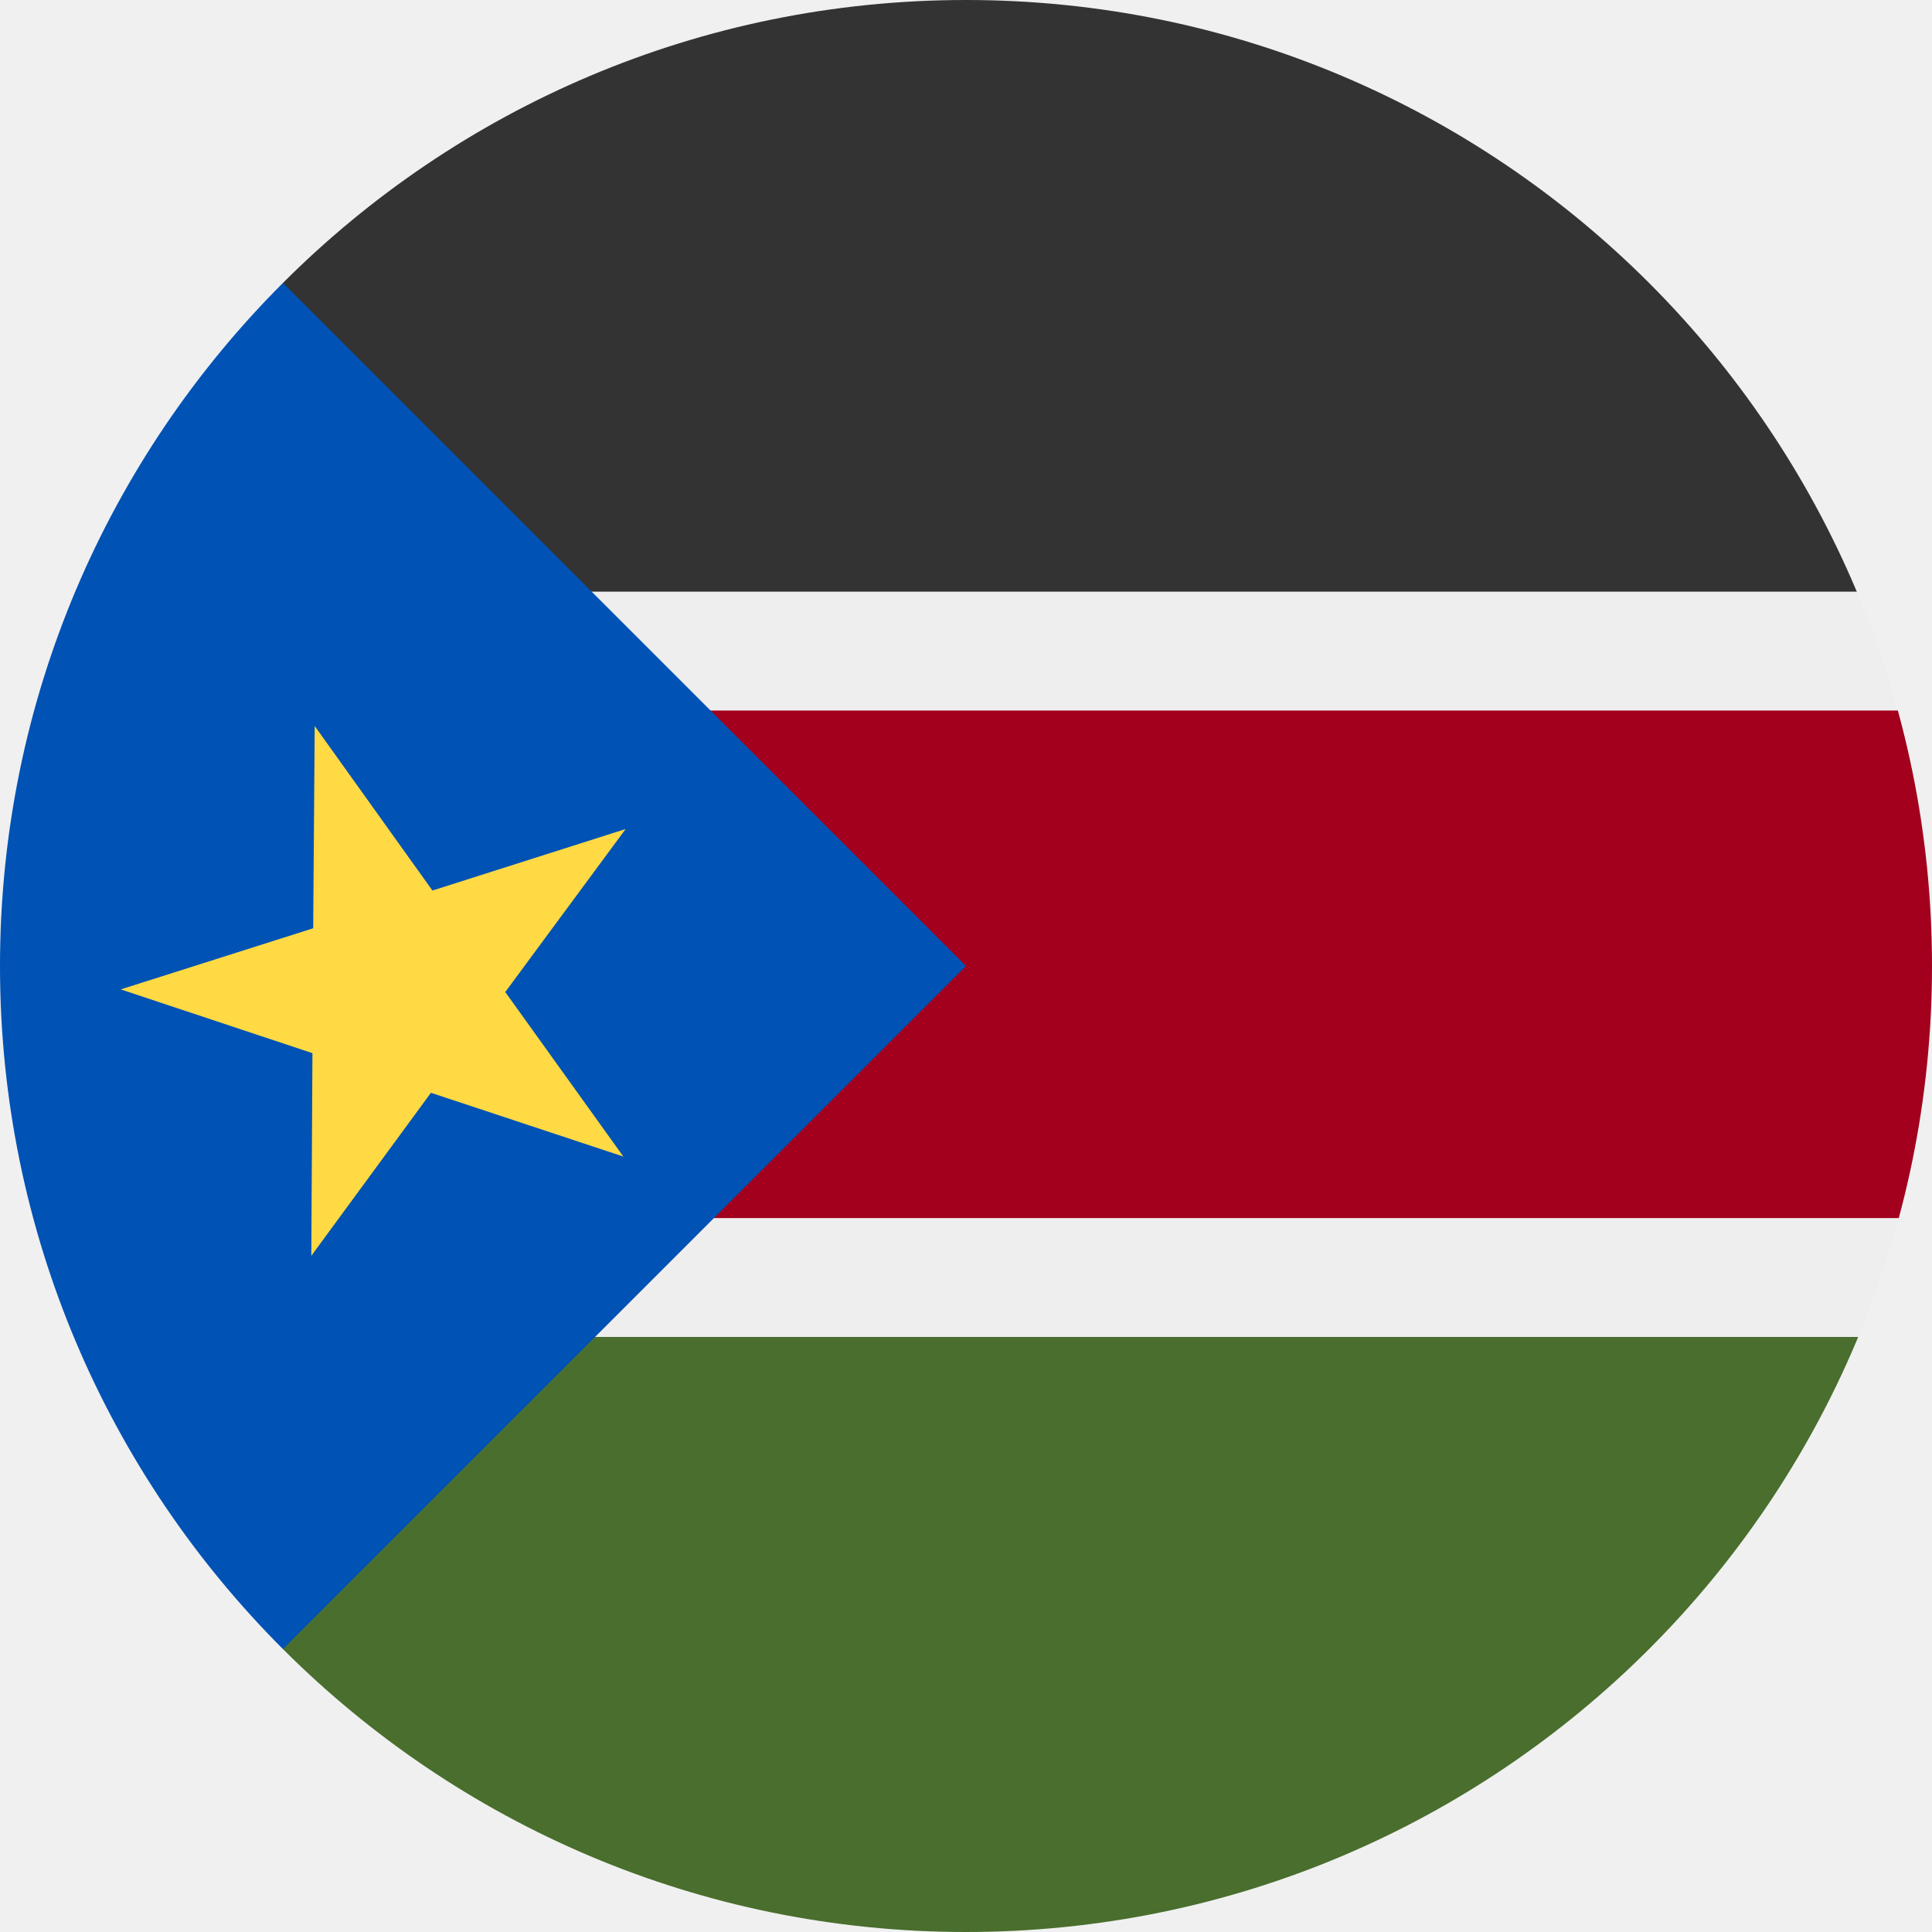
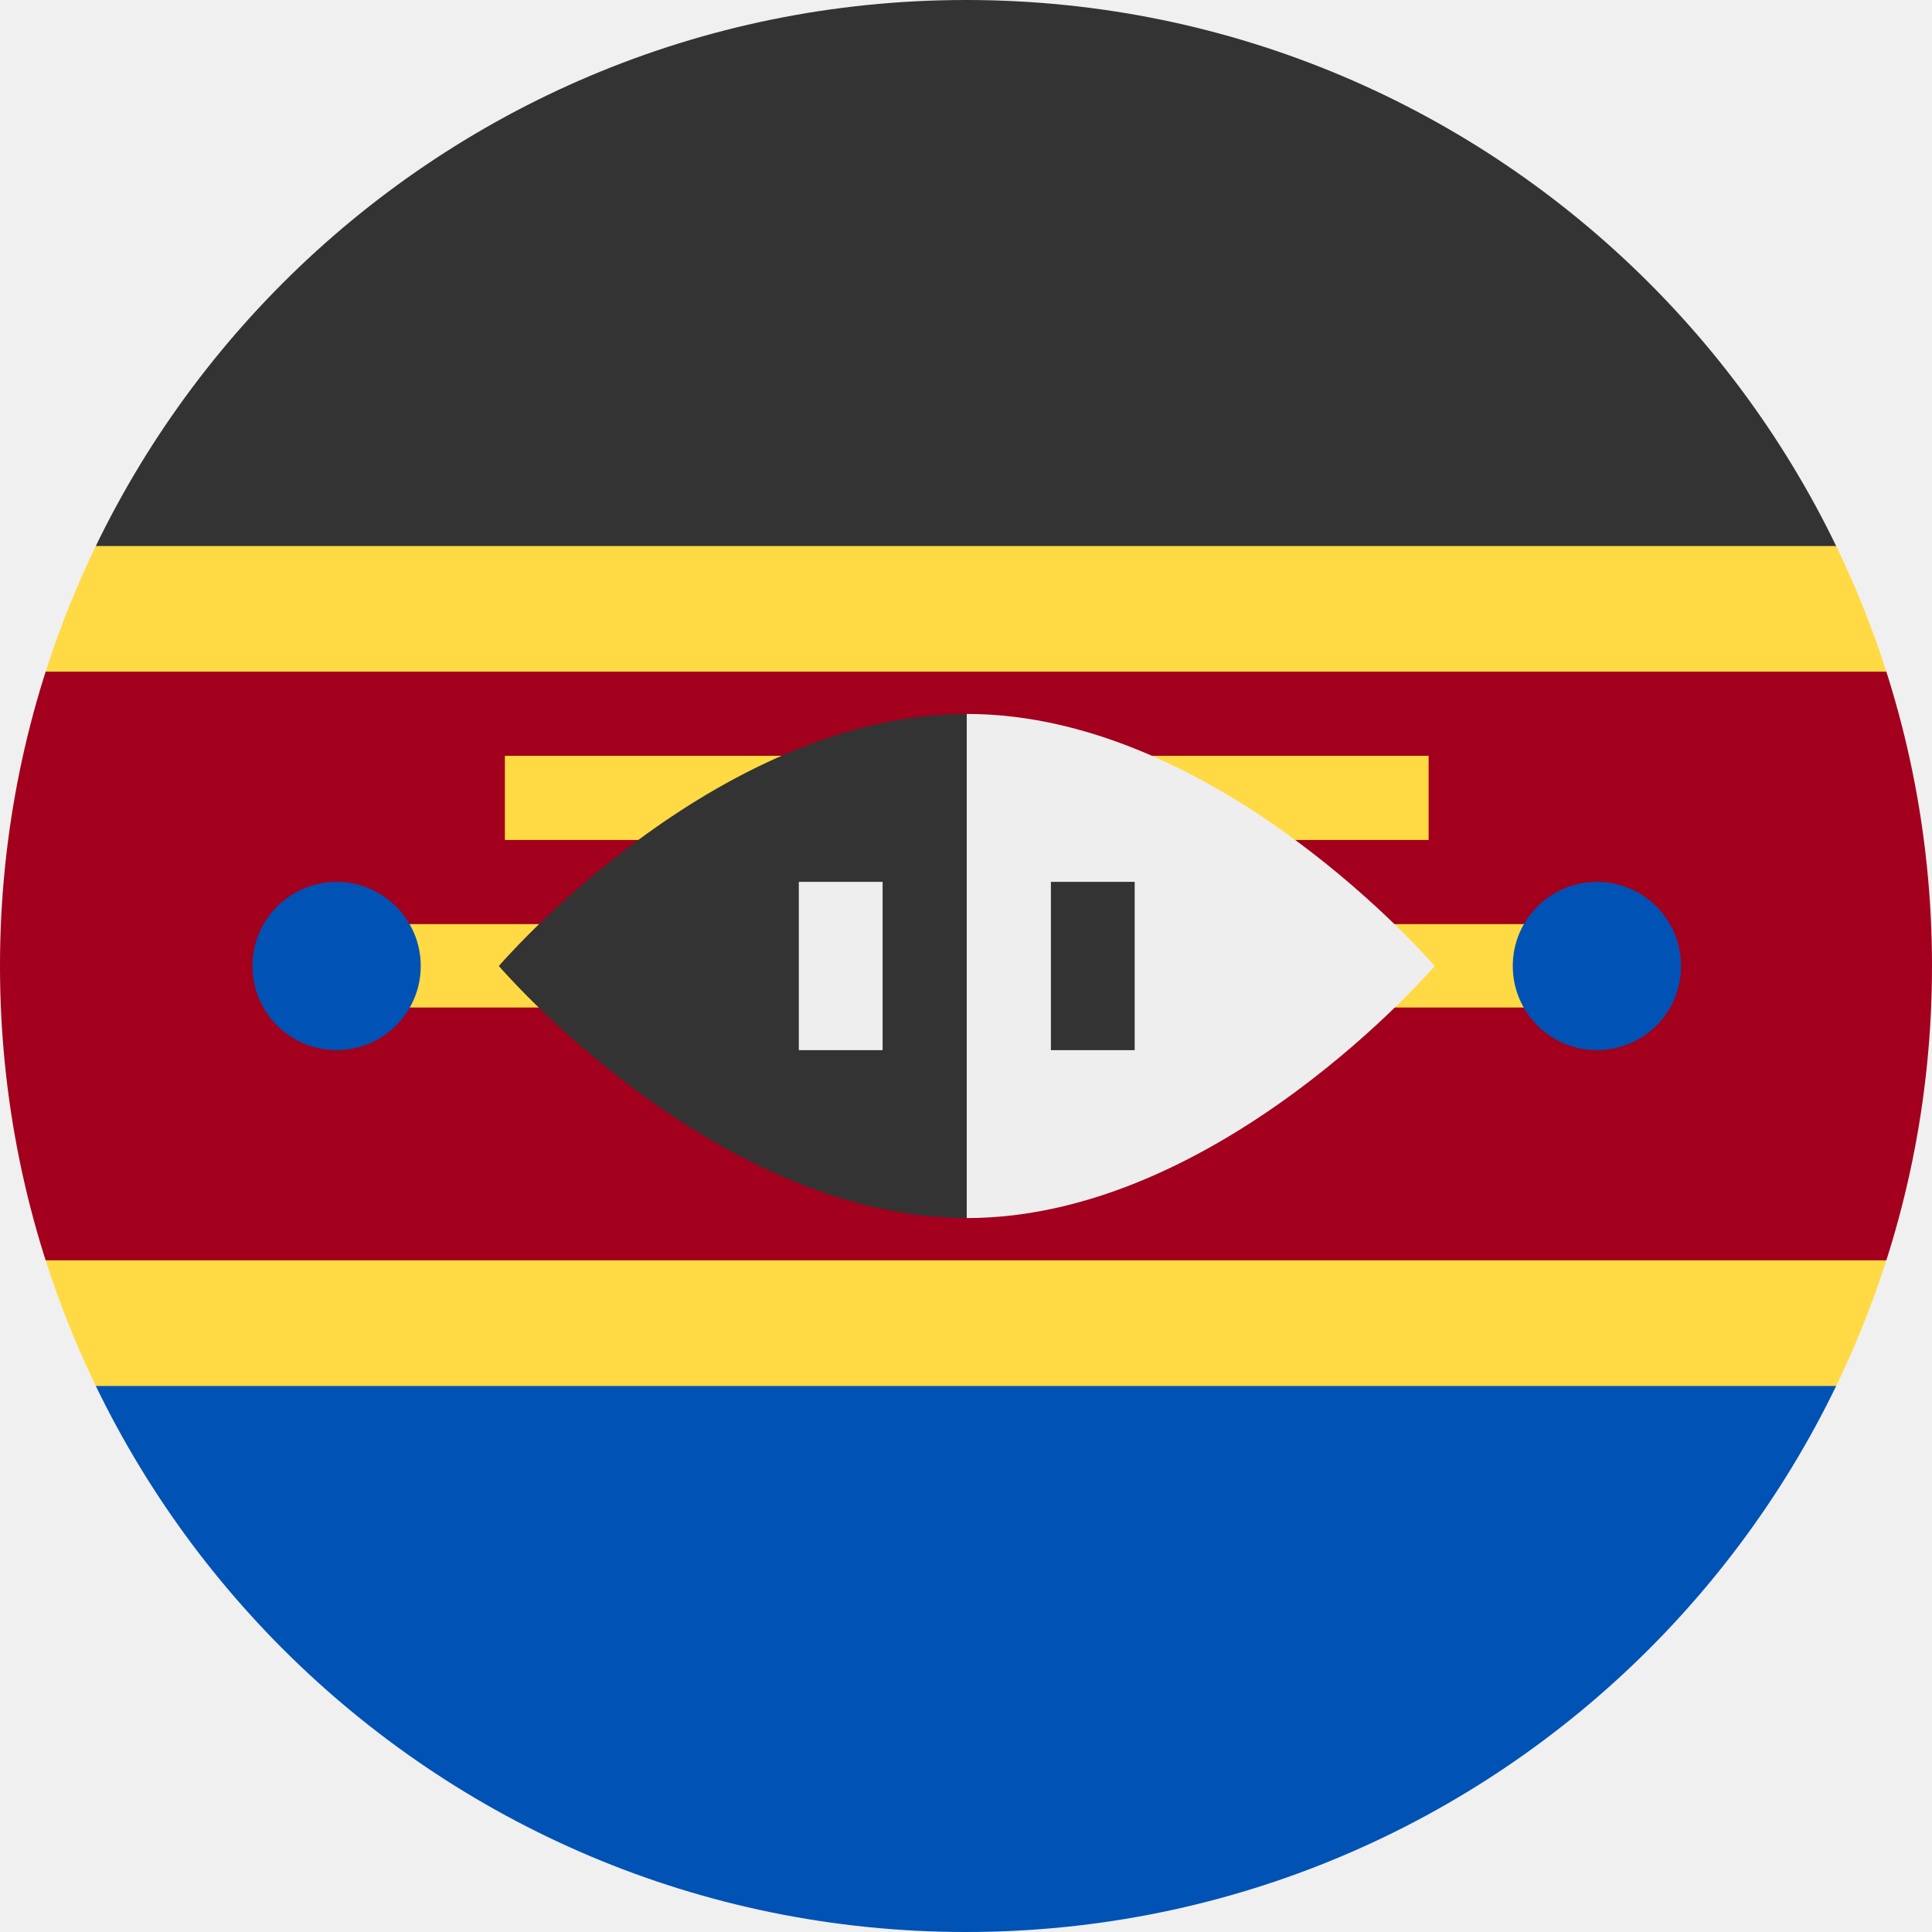
<svg xmlns="http://www.w3.org/2000/svg" width="512" height="512" viewBox="0 0 512 512">
  <mask id="a">
    <circle cx="256" cy="256" r="256" fill="#fff" />
  </mask>
  <g mask="url(#a)">
-     <path fill="#eee" d="M74.1 115 512 156.9v31.5l-42.4 70.3 42.4 64.2v31.5L74.1 386.8z" />
-     <path fill="#333" d="M0 0h512v156.8H50z" />
-     <path fill="#a2001d" d="M150.6 188.3H512v134.5H150.6z" />
-     <path fill="#496e2d" d="M50 354.3h462V512H0z" />
-     <path fill="#0052b4" d="M0 0v512l256-256z" />
-     <path fill="#ffda44" d="m83.4 192.4 31.2 43.6 51.2-16.3-31.9 43.2 31.3 43.6-51-16.9-31.7 43.2.3-53.7L32 262.2 83 246z" />
+     <path fill="#ffda44" d="m0 144.7 256-20.5 256 20.5V178l-37.4 79 37.4 77v33.3l-256 24.1L0 367.3V334l37.7-77.3L0 178z" />
+     <path fill="#333" d="M0 0h512v144.7H0z" />
+     <path fill="#0052b4" d="M0 367.3h512V512H0z" />
+     <path fill="#a2001d" d="M0 178h512v156H0z" />
+     <path fill="#ffda44" d="M89.2 244.9h334V267h-334zm44.6-44.6h244.8v22.3H133.8z" />
+     <path fill="#eee" d="m256.2 189.2-18 65.2 18 68.4c66.8 0 124-66.8 124-66.8s-57.2-66.8-124-66.8z" />
+     <path fill="#333" d="M256.2 322.8c-66.8 0-124-66.8-124-66.8s57.2-66.8 124-66.8" />
+     <path fill="#eee" d="M211.7 233.7h22.2v44.6h-22.2z" />
+     <path fill="#333" d="M278.5 233.7h22.2v44.6h-22.2z" />
+     <g fill="#0052b4" transform="translate(.2)">
+       <circle cx="89" cy="256" r="22.3" />
+       <circle cx="423" cy="256" r="22.3" />
+     </g>
  </g>
</svg>
